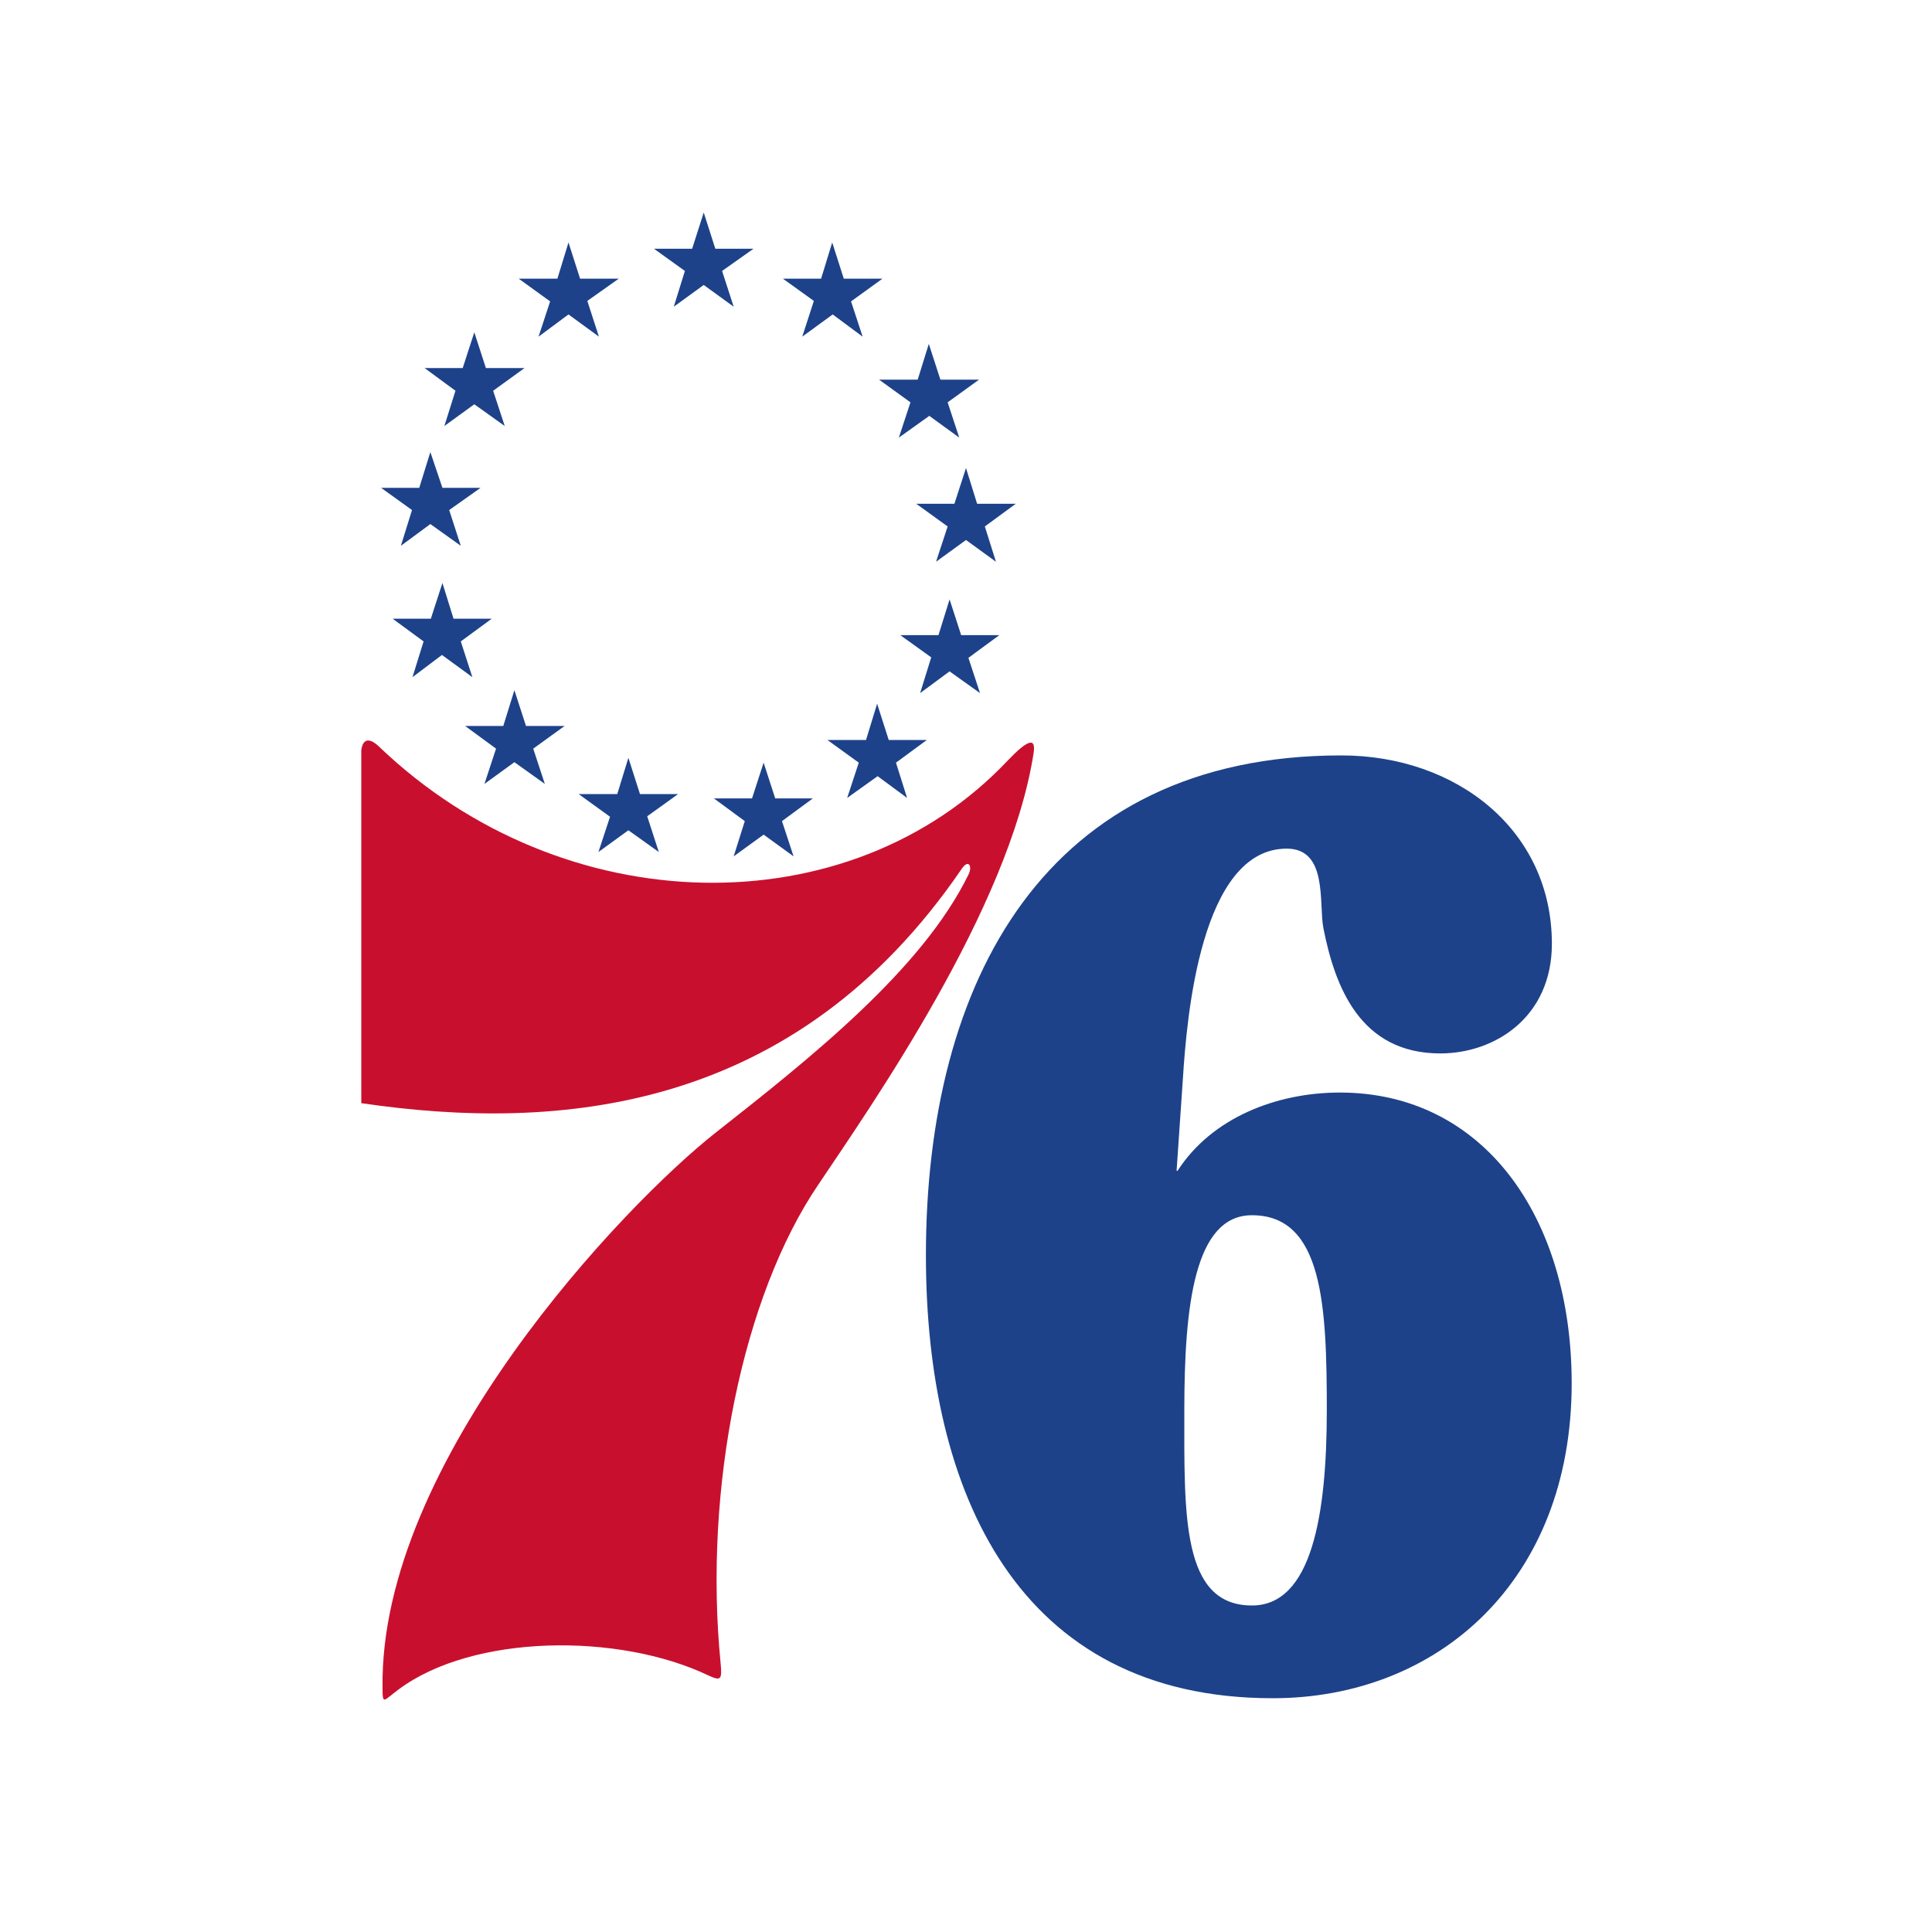
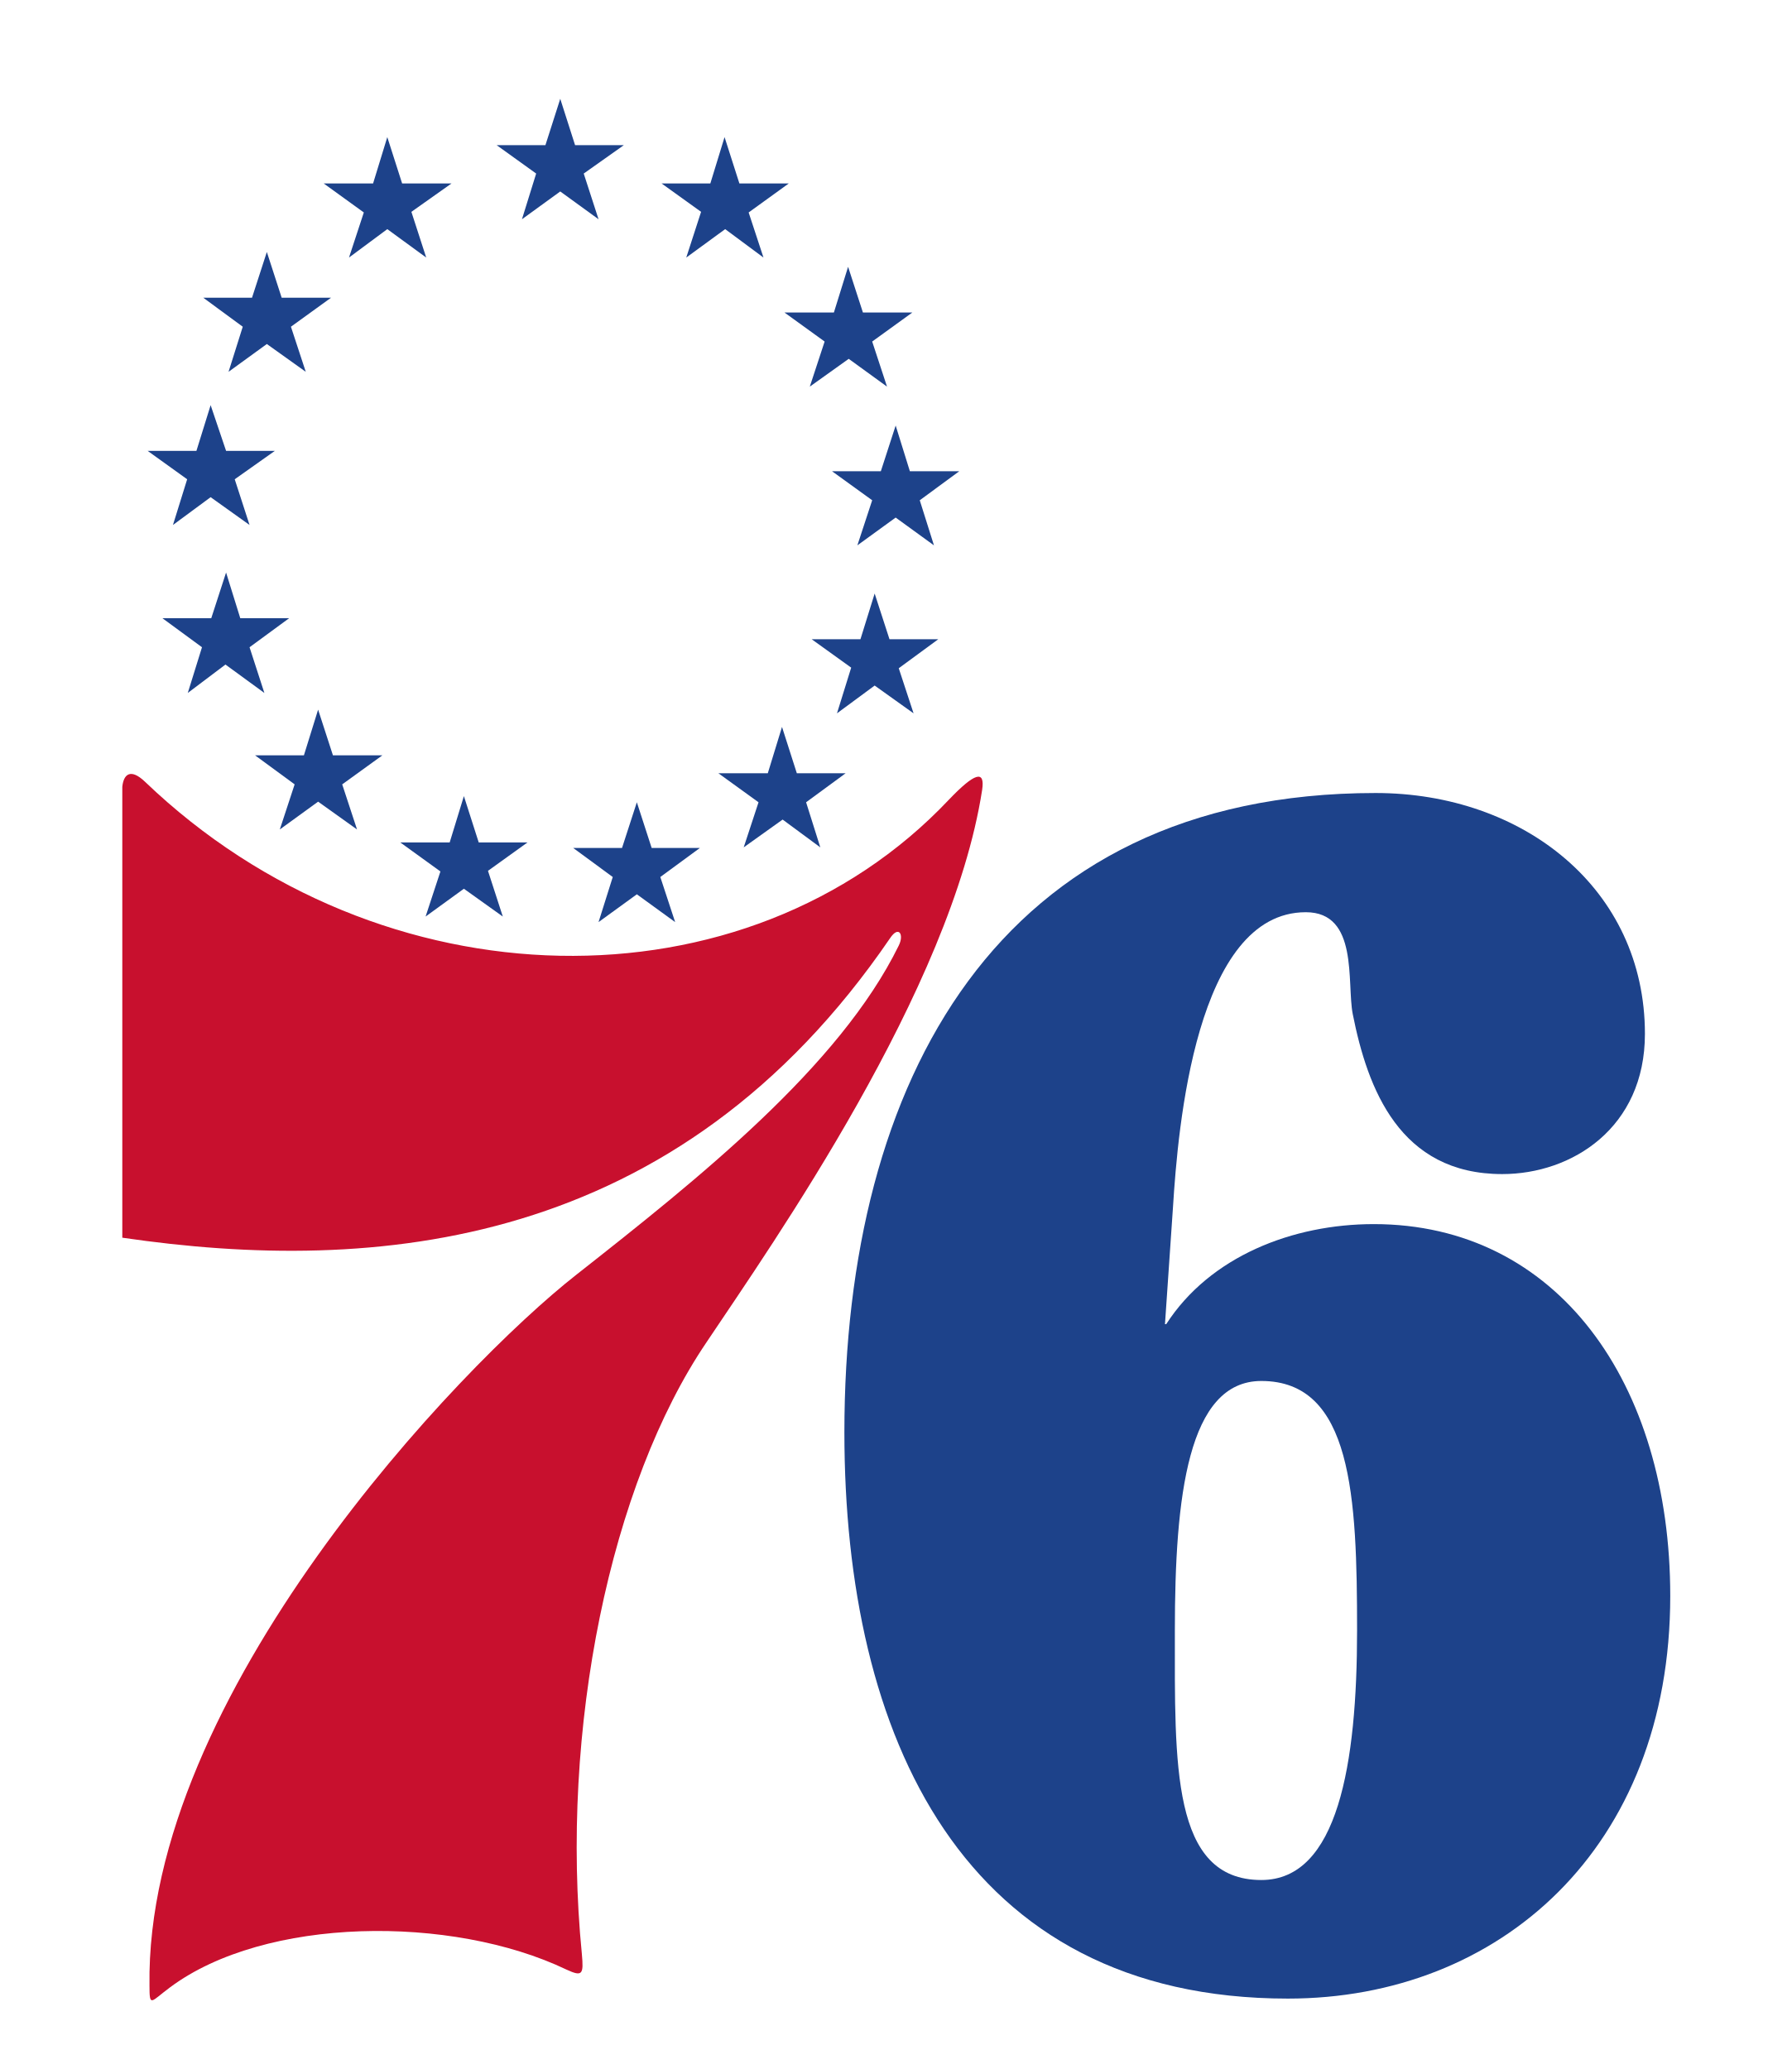
- <svg xmlns="http://www.w3.org/2000/svg" version="1.1" id="Layer_1" x="0px" y="0px" viewBox="0 0 400 400" style="enable-background:new 0 0 400 400;" xml:space="preserve">
+ <svg xmlns="http://www.w3.org/2000/svg" version="1.1" id="Layer_1" x="0px" y="0px" viewBox="55 28 290 335" style="enable-background:new 0 0 400 400;" xml:space="preserve">
  <style type="text/css">
	.st0{fill:#1D428A;}
	.st1{fill:#C8102E;}
</style>
  <g>
    <g>
      <g>
        <path class="st0" d="M277.4,226.2c-13.1,0-26.5,5.2-33.6,16.2h-0.2h-0.3h0.3l1.3-19c0.8-12.8,3.7-47.7,21.5-47.7     c8.6,0,6.6,11.4,7.6,16.5c2.4,12.1,7.6,25.9,24.2,25.9c11.3,0,23.1-7.5,23.1-22.7c0-23.5-19.7-39-43.6-39     c-61.3,0-86,46.8-86,103.5c0,49.2,19.1,91.7,71.8,91.7c34.2,0,61.9-24.3,61.9-65.2C325.4,251.9,307.1,226.2,277.4,226.2z      M259.2,332.4c-14.6,0-14-18.8-14-40.4c0-21.7,2.1-40.4,14-40.4c14.7,0,15.5,18.7,15.5,40.4C274.7,313.6,271.6,332.4,259.2,332.4     z" />
        <path class="st1" d="M74.8,155.4v73c40.9,6,89.8,2,124.3-48.5c1.4-2.1,2.3-0.6,1.4,1.2c-9.6,19.6-32.5,37.8-52.2,53.3     c-19,14.9-69.8,68.2-69.1,115.1c0,3.6,0.2,2.6,3.3,0.3c15.4-11.5,45.6-11.8,64.2-2.9c2.6,1.2,2.8,0.8,2.5-2.5     c-3.6-36.4,4.6-76.1,20.2-99.1c10.7-16,39.6-57.1,44.6-89.4c0.5-3.3-1.2-2.8-5.4,1.6c-32.7,34.6-91.9,33.7-130.1-2.9     C76.1,152.3,75,153.4,74.8,155.4" />
      </g>
    </g>
    <g>
      <g>
        <polygon class="st0" points="145.7,44 148.1,51.5 156,51.5 149.5,56.1 151.9,63.5 145.7,59 139.5,63.5 141.8,56.1 135.4,51.5     143.3,51.5    " />
        <polygon class="st0" points="192.3,71.2 194.7,78.6 202.7,78.6 196.2,83.3 198.6,90.6 192.4,86.1 186.1,90.6 188.5,83.3     182,78.6 190,78.6    " />
        <polygon class="st0" points="172.3,50.2 174.7,57.7 182.7,57.7 176.2,62.4 178.6,69.7 172.4,65.1 166.1,69.7 168.5,62.3     162.1,57.7 170,57.7    " />
        <polygon class="st0" points="200,96.9 202.3,104.3 210.3,104.3 203.9,109 206.2,116.3 200,111.8 193.8,116.3 196.2,109     189.7,104.3 197.6,104.3    " />
        <polygon class="st0" points="196.6,124.1 199,131.5 206.9,131.5 200.5,136.2 202.9,143.5 196.6,139 190.5,143.5 192.8,136.1     186.4,131.5 194.3,131.5    " />
        <polygon class="st0" points="181.6,145.7 184,153.2 191.9,153.2 185.5,157.9 187.8,165.2 181.7,160.7 175.4,165.2 177.8,157.9     171.3,153.2 179.3,153.2    " />
        <polygon class="st0" points="158.1,157.9 160.5,165.3 168.3,165.3 161.9,170 164.3,177.3 158.1,172.8 151.9,177.3 154.2,170     147.8,165.3 155.7,165.3    " />
        <polygon class="st0" points="98.2,68.8 95.8,76.2 87.9,76.2 94.3,80.9 92,88.2 98.2,83.7 104.5,88.2 102.1,80.9 108.6,76.2     100.6,76.2    " />
        <polygon class="st0" points="117.7,50.2 115.4,57.7 107.4,57.7 113.9,62.4 111.5,69.7 117.7,65.1 124,69.7 121.6,62.3     128.1,57.7 120.1,57.7    " />
        <polygon class="st0" points="89.1,93.6 86.8,101 78.9,101 85.3,105.6 83,113 89.1,108.5 95.4,113 93,105.6 99.5,101 91.6,101     " />
        <polygon class="st0" points="91.6,120.7 89.2,128.1 81.3,128.1 87.7,132.8 85.4,140.2 91.5,135.6 97.8,140.2 95.4,132.8     101.8,128.1 93.9,128.1    " />
        <polygon class="st0" points="106.5,142.9 104.2,150.3 96.3,150.3 102.7,155 100.3,162.3 106.5,157.8 112.8,162.3 110.4,155     116.9,150.3 108.9,150.3    " />
        <polygon class="st0" points="130.1,156.9 127.8,164.4 119.8,164.4 126.3,169.1 123.9,176.4 130.1,171.9 136.4,176.4 134,169     140.4,164.4 132.5,164.4    " />
      </g>
    </g>
  </g>
</svg>
